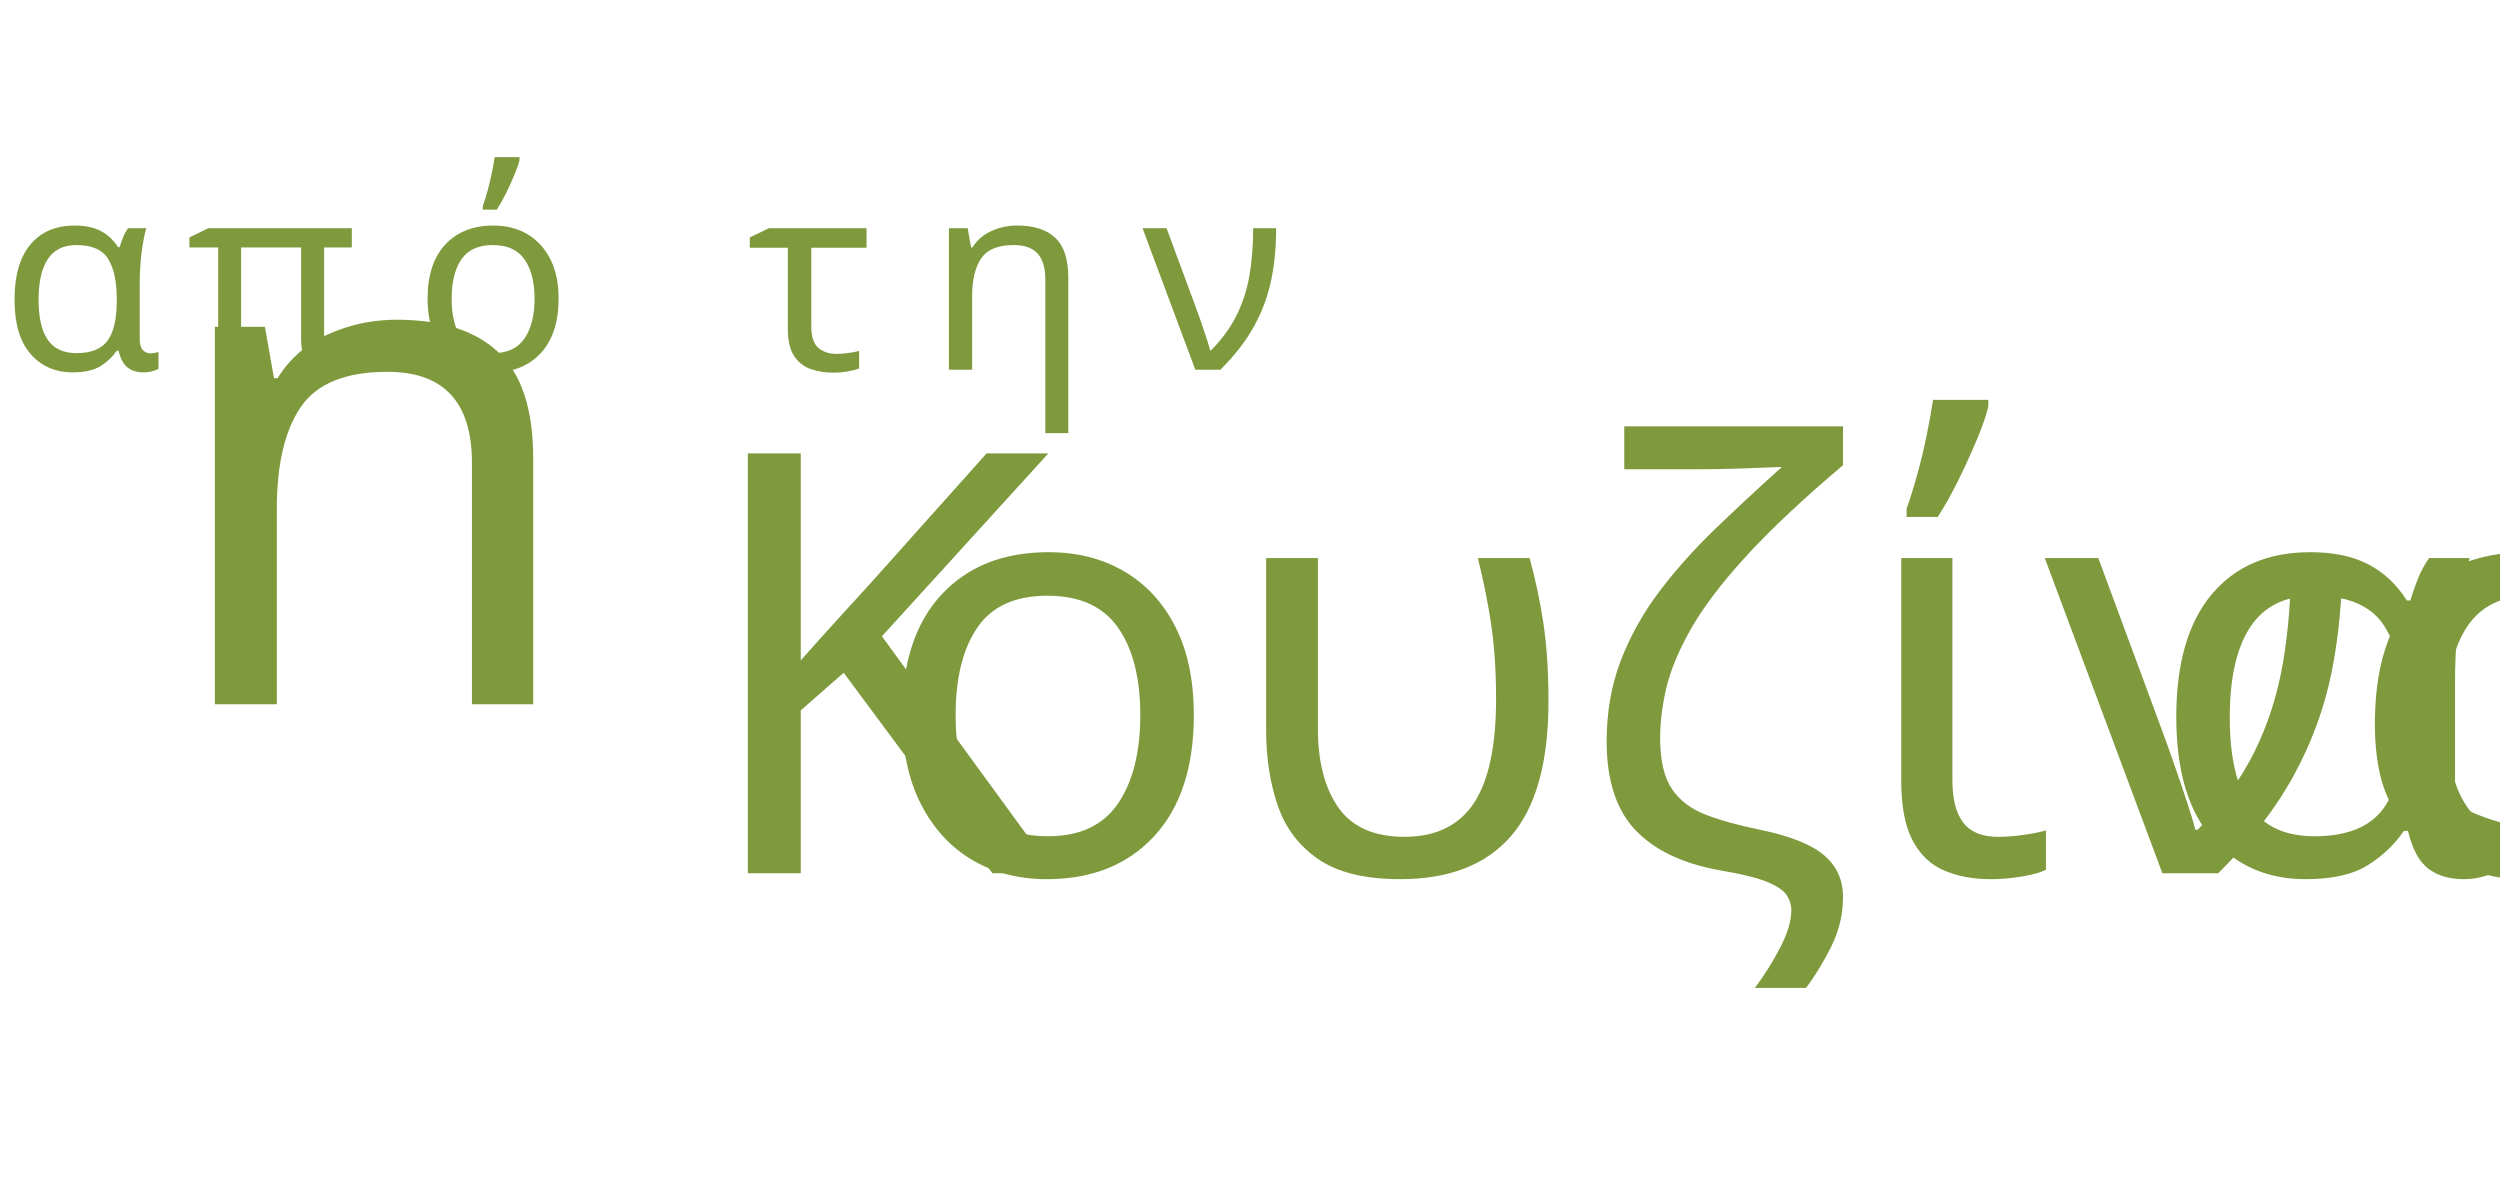
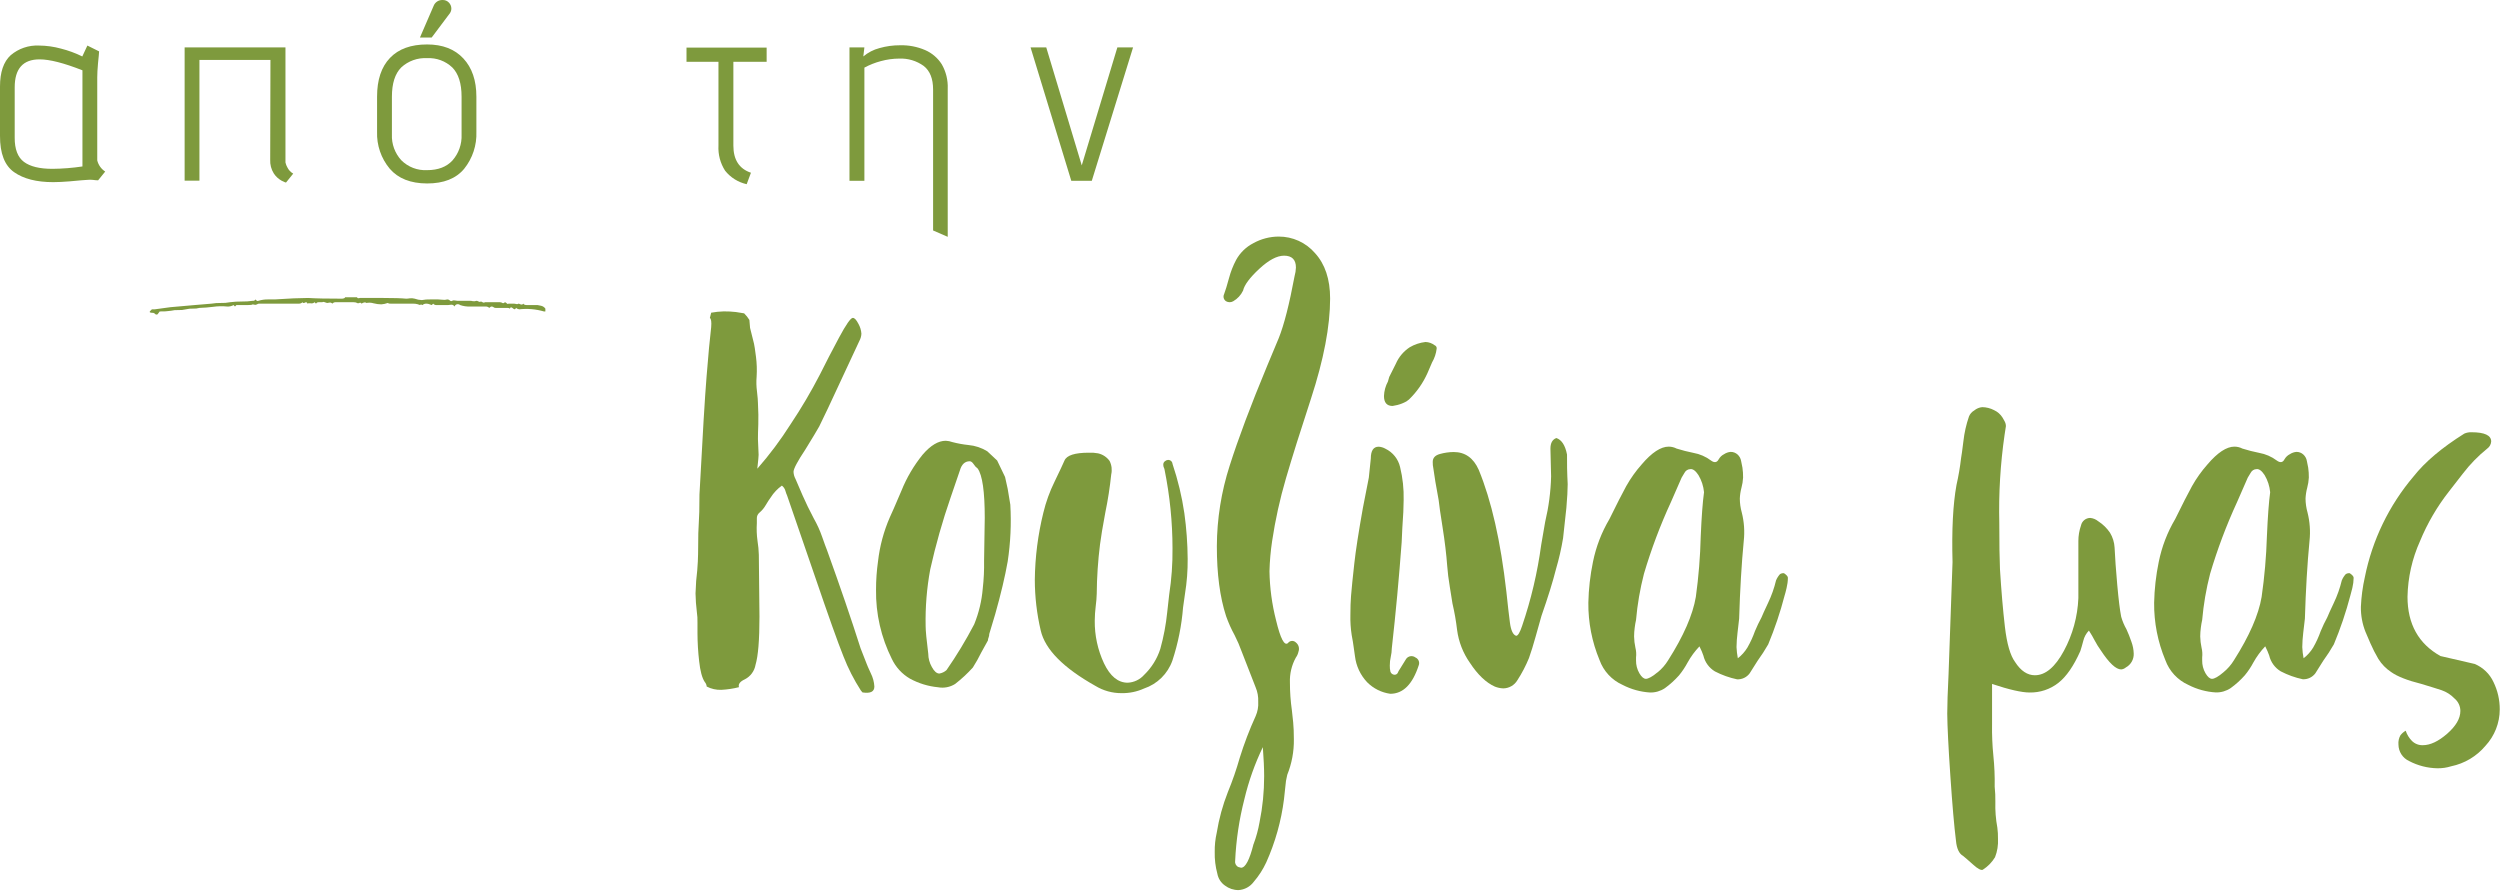
- <svg xmlns="http://www.w3.org/2000/svg" viewBox="0 0 709.96 340.78">
+ <svg xmlns="http://www.w3.org/2000/svg" viewBox="0 0 704.11 250.71">
  <g style="isolation:isolate">
-     <text transform="translate(196.17 248)" style="isolation:isolate;font-size:167px;fill:#7e9a3d;font-family:NF-Takhie-Free-Regular, NF-Takhie-Free;letter-spacing:-0.059em">Κ<tspan x="50.84" y="0" style="letter-spacing:-0.01em">ουζίνα μ</tspan>
-       <tspan x="412.67" y="0" style="letter-spacing:-0.043em">α</tspan>
-       <tspan x="469.07" y="0" style="letter-spacing:-0.01em">ς</tspan>
-     </text>
+     <g style="isolation:isolate">
+       <path d="M242.46,194.48a53.92,53.92,0,0,1-4.92-9.65q-2.31-5.75-8.07-22.64l-7.79-22.63a8.83,8.83,0,0,1-.47-1.3,2.76,2.76,0,0,0-1-1.49,11.91,11.91,0,0,0-3.15,3.34c-.37.5-.84,1.21-1.39,2.14a7.82,7.82,0,0,1-1.77,2.13,2,2,0,0,0-.74,1.67v1.3a24.93,24.93,0,0,0,.19,5,29.68,29.68,0,0,1,.37,3.9l.18,17.44q0,9.84-1.11,13.55a5.67,5.67,0,0,1-3,4.08c-1.36.62-1.92,1.36-1.67,2.22a25.1,25.1,0,0,1-5,.75,8.26,8.26,0,0,1-4.08-.93,2.26,2.26,0,0,0-.56-1.3c-.74-1.11-1.27-3.06-1.57-5.85a71.37,71.37,0,0,1-.47-7.88v-3a17.36,17.36,0,0,0-.18-3,49.58,49.58,0,0,1-.37-5.19l.18-3.53c.25-2.1.4-3.93.47-5.47s.09-2.82.09-3.81c0-3.21.06-5.57.18-7.05s.19-4.14.19-8q1.29-24.5,2-33.21.74-9.28,1.3-13.92c.12-1.48,0-2.35-.37-2.6l.37-1.48a22.32,22.32,0,0,1,3.53-.37,27.52,27.52,0,0,1,3.43.18c.93.13,1.7.25,2.32.37a9.64,9.64,0,0,1,1.48,1.86l.19,2.23,1.11,4.45c.12.5.31,1.73.56,3.71a29.46,29.46,0,0,1,.18,5.57,19.16,19.16,0,0,0,.1,4.17c.18,1.55.27,2.63.27,3.25q.19,3.53.1,6c-.07,1.67-.1,3.06-.1,4.18l.19,4.45c0,.37-.12,1.67-.37,3.89a100.48,100.48,0,0,0,9.37-12.52,144.51,144.51,0,0,0,8.26-14q2.4-4.83,5.38-10.39t3.89-5.57c.5,0,1,.56,1.58,1.67a6.56,6.56,0,0,1,.84,2.79,4.66,4.66,0,0,1-.56,2l-8.91,19.11-2.41,5c-.62,1.11-1.92,3.28-3.9,6.49-2.22,3.34-3.34,5.45-3.34,6.31a4.62,4.62,0,0,0,.56,2l2,4.64q1.31,3,3.16,6.5a31.06,31.06,0,0,1,2.32,5.1c.67,1.92,1.14,3.19,1.39,3.8q5.56,15.41,9.46,27.65l1.67,4.27c.12.37.53,1.3,1.21,2.78a9.42,9.42,0,0,1,1,3.71c0,1.49-1.12,2-3.34,1.67Z" style="fill:#7e9a3d" />
+       <path d="M256.29,191.14a12.75,12.75,0,0,1-5.11-5.56,42.23,42.23,0,0,1-4.45-19.49,56.57,56.57,0,0,1,.56-8,43.3,43.3,0,0,1,3.34-12.43c.37-.74,1.45-3.22,3.24-7.42a39.71,39.71,0,0,1,6-10.21c2.23-2.59,4.39-3.89,6.5-3.89a6,6,0,0,1,1.85.37,30.85,30.85,0,0,0,4.55.83,12.16,12.16,0,0,1,5.29,1.76l2.78,2.6,2.23,4.64.74,3.34.74,4.46a77.2,77.2,0,0,1-.74,16q-1.11,6.31-3.52,14.85l-1.67,5.56a2.77,2.77,0,0,1-.19,1,2.19,2.19,0,0,0-.19.84l-1.85,3.34A42.62,42.62,0,0,1,274,188a38.51,38.51,0,0,1-5,4.64,6.75,6.75,0,0,1-4.83.92A20.64,20.64,0,0,1,256.29,191.14Zm10.29-2.41a121.13,121.13,0,0,0,7.8-12.9,34.33,34.33,0,0,0,2.41-10.11,59.5,59.5,0,0,0,.37-7.79l.19-12.06q0-11.15-2-13.92a4.16,4.16,0,0,1-1.12-1.21c-.37-.55-.74-.83-1.11-.83-1.36,0-2.29.87-2.78,2.6-.38,1.11-1.24,3.65-2.6,7.6A184.44,184.44,0,0,0,262,160.34a79.19,79.19,0,0,0-1.3,16c0,1.24.24,3.83.74,7.79a7.61,7.61,0,0,0,1,3.71q1,1.86,2.13,1.86A4,4,0,0,0,266.58,188.73Z" style="fill:#7e9a3d" />
+       <path d="M308.52,193.18q-13.54-7.6-15.4-15.58a63.07,63.07,0,0,1-1.67-14.29,82.62,82.62,0,0,1,2.41-18.93,42,42,0,0,1,3.15-8.72q2.24-4.64,2.79-5.94c.62-1.48,2.9-2.22,6.86-2.22a11.12,11.12,0,0,1,2.6.18,5.49,5.49,0,0,1,3.25,2.14,5.66,5.66,0,0,1,.46,3.8,108.16,108.16,0,0,1-1.67,10.76c-.74,4-1.24,6.93-1.48,8.91a118.63,118.63,0,0,0-.93,13.92,31,31,0,0,1-.28,3.43,36.71,36.71,0,0,0-.28,4.17,27.59,27.59,0,0,0,2.6,12q2.6,5.47,6.68,5.47a6.58,6.58,0,0,0,4.64-2.22,17.56,17.56,0,0,0,4.55-7.33,61.33,61.33,0,0,0,1.94-10.3l.56-5a79.73,79.73,0,0,0,.93-13A111.91,111.91,0,0,0,328,132.32a1.5,1.5,0,0,0-.18-.56,1.93,1.93,0,0,1-.19-.92,1.13,1.13,0,0,1,.46-.93,1.39,1.39,0,0,1,.84-.37,1.2,1.2,0,0,1,1.3,1.11,79.86,79.86,0,0,1,3.34,13.92,98.69,98.69,0,0,1,.93,12.8,57.45,57.45,0,0,1-.75,9.84l-.55,3.89a64,64,0,0,1-3,14.94,12.78,12.78,0,0,1-8,7.88,14.71,14.71,0,0,1-6.31,1.3A14,14,0,0,1,308.52,193.18Z" style="fill:#7e9a3d" />
+       <path d="M345,249.41a5.2,5.2,0,0,1-2.14-3.34,21.42,21.42,0,0,1-.74-6.13,22.56,22.56,0,0,1,.56-5.38,55.46,55.46,0,0,1,3.15-11.5,89,89,0,0,0,3.34-9.65,99.6,99.6,0,0,1,4.46-11.69,8.63,8.63,0,0,0,.74-4.08,9.34,9.34,0,0,0-.74-4.09l-3.9-10a39.2,39.2,0,0,0-2-4.64,36.28,36.28,0,0,1-2.41-5.38q-2.61-8-2.6-19.67a75,75,0,0,1,3.62-22.73q3.62-11.4,10.48-27.92l3.34-8q2.23-5.56,4.45-17.44a10.35,10.35,0,0,0,.38-2.42c0-2.22-1.12-3.34-3.34-3.34q-3,0-7,3.72t-4.55,6.12a6.83,6.83,0,0,1-2.78,3,2,2,0,0,1-2,0,1.55,1.55,0,0,1-.56-2c.37-1,.84-2.51,1.39-4.55a24.11,24.11,0,0,1,2-5.1A11.57,11.57,0,0,1,353,68.49a14.77,14.77,0,0,1,7.14-1.86,13.42,13.42,0,0,1,10.21,4.64c2.84,3.1,4.27,7.36,4.27,12.81q0,11.69-5.39,28.2-4.45,13.55-7.05,22.45a132.38,132.38,0,0,0-3.89,17.63,69,69,0,0,0-.75,8.54,59.48,59.48,0,0,0,1.86,13.82q1.84,7.69,3.34,6.4a1.47,1.47,0,0,1,2.23-.18,2.28,2.28,0,0,1,.74,2.59,4.31,4.31,0,0,1-.74,1.67,13.48,13.48,0,0,0-1.67,7.05,55.29,55.29,0,0,0,.55,7.8c.12,1,.25,2.13.37,3.43s.19,2.88.19,4.73a25.78,25.78,0,0,1-1.86,10,18.46,18.46,0,0,0-.55,3.44c-.13,1.42-.25,2.56-.37,3.43a62.68,62.68,0,0,1-5,17.81,23.68,23.68,0,0,1-3.53,5.48,5.78,5.78,0,0,1-4.27,2.32A6.31,6.31,0,0,1,345,249.41Zm8.07-11.69a34.7,34.7,0,0,0,1.67-6.13,64.6,64.6,0,0,0,1.3-13c0-2.22-.13-4.95-.37-8.16a72.26,72.26,0,0,0-5.2,14.66,85.39,85.39,0,0,0-2.6,17.44,1.6,1.6,0,0,0,.93,1.67l.74.19Q351.38,244.4,353.05,237.72Z" style="fill:#7e9a3d" />
+       <path d="M385.06,192.16a12.89,12.89,0,0,1-3.44-7.33c-.12-.74-.24-1.6-.37-2.6s-.31-2.1-.55-3.34a31.85,31.85,0,0,1-.37-5.75c0-2,.06-3.74.18-5.29s.25-2.87.37-4l.56-5.2q.56-5.19,2.41-15.59l1.67-8.53.56-5.38c0-2.23.74-3.34,2.22-3.34a4.36,4.36,0,0,1,1.86.55,7.66,7.66,0,0,1,4.17,5.2,35.55,35.55,0,0,1,1,9.28q0,2.77-.38,8l-.18,3.9q-1.11,15-2.78,29.88a10.71,10.71,0,0,1-.28,2.32,10.83,10.83,0,0,0-.28,2.5,6.83,6.83,0,0,0,.18,1.76,1.28,1.28,0,0,0,1.12.84,1,1,0,0,0,1-.65,3.19,3.19,0,0,1,.46-.84l1.86-3a1.84,1.84,0,0,1,2.6-.38,1.73,1.73,0,0,1,.92,2.23q-2.6,8-8,8A11.34,11.34,0,0,1,385.06,192.16Zm4.73-80.62a9.23,9.23,0,0,1,1.11-4.08l.37-1.3c.12-.25.75-1.49,1.86-3.71a10.57,10.57,0,0,1,3.9-4.64,11.36,11.36,0,0,1,4.45-1.49,4.47,4.47,0,0,1,2.6.93.87.87,0,0,1,.55.93,10,10,0,0,1-1.3,3.9c-.25.62-.68,1.6-1.29,3a24,24,0,0,1-5.2,7.43l-.74.55a10.68,10.68,0,0,1-2.51,1c-.43.07-.9.16-1.39.28C390.59,114.32,389.79,113.39,389.79,111.54Z" style="fill:#7e9a3d" />
+       <path d="M421,193.37q-3.72-1.68-7-6.68a20.8,20.8,0,0,1-3.62-9.28,65.14,65.14,0,0,0-1.3-7.42c-.12-.87-.37-2.41-.74-4.64s-.62-4.2-.74-5.94q-.37-5-1.3-10.85t-1.11-7.7q-1.11-5.94-1.49-8.91a8,8,0,0,1-.18-1.86q0-1.67,2-2.22a14.87,14.87,0,0,1,3.9-.56q4.82,0,7.05,5,5.37,13,7.79,34.33c.37,3.59.71,6.49,1,8.72s.9,3.46,1.76,3.71c.5,0,1.05-.93,1.67-2.78a120.89,120.89,0,0,0,5.38-22.83l1.12-6.49a61.78,61.78,0,0,0,1.67-12.8l-.19-7.8c0-1.6.56-2.59,1.67-3q2.24.75,3,4.64,0,4.65.09,6.13c.06,1,.1,1.73.1,2.22,0,1.61-.13,3.84-.37,6.68l-.93,8.54a73.77,73.77,0,0,1-2,8.72c-.87,3.46-2.23,7.86-4.09,13.17l-1.67,5.94c-.62,2.23-1.23,4.21-1.85,5.94a37.59,37.59,0,0,1-3.25,6.22,4.69,4.69,0,0,1-4,2.31A7.24,7.24,0,0,1,421,193.37Z" style="fill:#7e9a3d" />
+       <path d="M457,192.9a12.18,12.18,0,0,1-6.5-7,40.91,40.91,0,0,1-3.15-16.15,63.51,63.51,0,0,1,1.3-11.5,38.67,38.67,0,0,1,4.64-12.06q3-6.12,4.73-9.28a35.34,35.34,0,0,1,4.36-6.12q4.26-5,7.61-5a4.92,4.92,0,0,1,2.22.55,45.9,45.9,0,0,0,4.73,1.21,11.56,11.56,0,0,1,4.92,2.13c1,.74,1.73.62,2.23-.37a3.58,3.58,0,0,1,1.48-1.39,4,4,0,0,1,1.86-.65,2.88,2.88,0,0,1,1.95.74,3.19,3.19,0,0,1,1,1.86c.12.49.24,1.11.37,1.85a18,18,0,0,1,.18,2.79,13.74,13.74,0,0,1-.46,2.87,14,14,0,0,0-.46,3.06,14.84,14.84,0,0,0,.55,3.9,22.54,22.54,0,0,1,.56,8q-.93,9.64-1.3,21.9c-.12,1-.28,2.32-.46,4a37,37,0,0,0-.28,4,21.65,21.65,0,0,0,.37,3.16,11.09,11.09,0,0,0,2.69-3,27.83,27.83,0,0,0,2.13-4.64,42.07,42.07,0,0,1,1.86-3.9c.25-.61.86-2,1.85-4.08a31.53,31.53,0,0,0,2.23-6.31,6.18,6.18,0,0,1,1.11-1.76,1.83,1.83,0,0,1,1.12-.28c.74.5,1.11.93,1.11,1.3a12.49,12.49,0,0,1-.37,2.88c-.25,1.05-.43,1.76-.56,2.13A103.58,103.58,0,0,1,498,181.49a51.47,51.47,0,0,1-3,4.64l-2.23,3.53a4.17,4.17,0,0,1-3.53,1.67A24.44,24.44,0,0,1,483,189.1a7.08,7.08,0,0,1-3.25-4.45c-.12-.37-.28-.77-.46-1.21s-.41-.9-.65-1.39a21.72,21.72,0,0,0-3.34,4.55,22.14,22.14,0,0,1-2.41,3.61,24.5,24.5,0,0,1-4,3.62,7.21,7.21,0,0,1-4.17,1.21A19.4,19.4,0,0,1,457,192.9Zm9.83-3.52a13.35,13.35,0,0,0,3-3.43q6.5-10.22,7.79-17.82A150,150,0,0,0,479,151.06q.36-8.34.93-12.43a11.51,11.51,0,0,0-1.58-4.83c-.81-1.23-1.58-1.79-2.32-1.67a1.88,1.88,0,0,0-1.58,1c-.43.68-.71,1.14-.83,1.39l-3,6.86a150,150,0,0,0-7.61,20.23,79.53,79.53,0,0,0-2.23,13,20.24,20.24,0,0,0-.37,2.13,19.72,19.72,0,0,0-.18,2.51,16.24,16.24,0,0,0,.37,3.15,7.7,7.7,0,0,1,.18,2.78V186a7,7,0,0,0,.93,3.61c.62,1.06,1.24,1.58,1.86,1.58S465.43,190.56,466.79,189.38Z" style="fill:#7e9a3d" />
+       <path d="M555.67,243.47c-1.36-1.24-2.29-2-2.78-2.41-1.12-.62-1.8-2.05-2-4.27q-.75-5.94-1.58-18.19T548.43,201q0-3.72.37-11.14l1.12-31.54q-.37-13.55,1.11-21.71a71.29,71.29,0,0,0,1.3-7.61c.12-.62.34-2.19.65-4.73a32.45,32.45,0,0,1,1.58-7,3.45,3.45,0,0,1,1.48-1.67,4.09,4.09,0,0,1,2.23-.93,7.41,7.41,0,0,1,3.34.84,5.52,5.52,0,0,1,2.41,2.13c.12.25.31.59.56,1a2.86,2.86,0,0,1,.37,1.39l-.37,2.42a148.7,148.7,0,0,0-1.49,24.86q0,8.73.19,13,.56,9.09,1.39,16.24c.56,4.76,1.51,8.07,2.88,9.92,1.6,2.48,3.46,3.71,5.56,3.71q4.46,0,8.17-6.86a34.27,34.27,0,0,0,4.08-14.85V152.36a13.31,13.31,0,0,1,.74-4.36,2.68,2.68,0,0,1,2.6-2.13,4.15,4.15,0,0,1,2.23.92,11.54,11.54,0,0,1,3.34,3.25,9,9,0,0,1,1.29,4.18c.13,2.84.38,6.34.75,10.48s.74,7.14,1.11,9a15.47,15.47,0,0,0,1.48,3.52c.5,1.12,1,2.3,1.4,3.53a10.33,10.33,0,0,1,.65,3.34,4.25,4.25,0,0,1-2.23,3.9,2.3,2.3,0,0,1-1.3.55q-2.22,0-5.75-5.38a22.7,22.7,0,0,1-1.67-2.69c-.5-.93-1-1.88-1.67-2.87a6.14,6.14,0,0,0-1.58,2.87c-.31,1.18-.59,2.14-.83,2.88-1.86,4.2-3.93,7.21-6.22,9a12.72,12.72,0,0,1-8.07,2.69q-3.35,0-10.58-2.41v11.31a77.74,77.74,0,0,0,.37,8.91,72.6,72.6,0,0,1,.37,8.72,35.33,35.33,0,0,1,.19,4.27,34.12,34.12,0,0,0,.56,7.24,21,21,0,0,1,.18,3.15,12.36,12.36,0,0,1-.83,5.2,10.76,10.76,0,0,1-3.44,3.52C558,245.2,557,244.7,555.67,243.47Z" style="fill:#7e9a3d" />
+       <path d="M616.34,192.9a12.19,12.19,0,0,1-6.49-7,40.91,40.91,0,0,1-3.15-16.15,63.51,63.51,0,0,1,1.3-11.5,38.66,38.66,0,0,1,4.63-12.06q3-6.12,4.74-9.28a35.34,35.34,0,0,1,4.36-6.12q4.26-5,7.6-5a4.93,4.93,0,0,1,2.23.55,45.22,45.22,0,0,0,4.73,1.21,11.62,11.62,0,0,1,4.92,2.13c1,.74,1.73.62,2.23-.37a3.58,3.58,0,0,1,1.48-1.39,4,4,0,0,1,1.86-.65,2.83,2.83,0,0,1,1.94.74,3.15,3.15,0,0,1,1,1.86c.12.49.24,1.11.37,1.85a18,18,0,0,1,.18,2.79,13.74,13.74,0,0,1-.46,2.87,14.17,14.17,0,0,0-.47,3.06,14.87,14.87,0,0,0,.56,3.9,22.78,22.78,0,0,1,.56,8q-.93,9.64-1.3,21.9c-.13,1-.28,2.32-.47,4a39.25,39.25,0,0,0-.27,4,21.65,21.65,0,0,0,.37,3.16,11.09,11.09,0,0,0,2.69-3,27.83,27.83,0,0,0,2.13-4.64,39.61,39.61,0,0,1,1.86-3.9c.24-.61.86-2,1.85-4.08a32.16,32.16,0,0,0,2.23-6.31,6,6,0,0,1,1.11-1.76,1.83,1.83,0,0,1,1.12-.28c.74.5,1.11.93,1.11,1.3a13.07,13.07,0,0,1-.37,2.88c-.25,1.05-.44,1.76-.56,2.13a105.07,105.07,0,0,1-4.64,13.73,49.33,49.33,0,0,1-3,4.64l-2.22,3.53a4.18,4.18,0,0,1-3.53,1.67,24.3,24.3,0,0,1-6.21-2.23,7.08,7.08,0,0,1-3.25-4.45c-.13-.37-.28-.77-.47-1.21s-.4-.9-.65-1.39a22.45,22.45,0,0,0-3.34,4.55,20.86,20.86,0,0,1-2.41,3.61,24.09,24.09,0,0,1-4,3.62,7.21,7.21,0,0,1-4.17,1.21A19.44,19.44,0,0,1,616.34,192.9Zm9.84-3.52a13.35,13.35,0,0,0,3-3.43q6.5-10.22,7.79-17.82a152.33,152.33,0,0,0,1.49-17.07q.36-8.34.92-12.43a11.51,11.51,0,0,0-1.57-4.83c-.81-1.23-1.58-1.79-2.32-1.67a1.88,1.88,0,0,0-1.58,1c-.43.68-.71,1.14-.84,1.39l-3,6.86a150,150,0,0,0-7.61,20.23,79.53,79.53,0,0,0-2.23,13,20.24,20.24,0,0,0-.37,2.13,19.72,19.72,0,0,0-.18,2.51,16.24,16.24,0,0,0,.37,3.15,7.93,7.93,0,0,1,.18,2.78V186a7,7,0,0,0,.93,3.61c.62,1.06,1.23,1.58,1.86,1.58S624.82,190.56,626.18,189.38Z" style="fill:#7e9a3d" />
+       <path d="M678.51,214.34a5.15,5.15,0,0,1-3-4.64,4.5,4.5,0,0,1,.55-2.6,5,5,0,0,1,1.49-1.3,7.35,7.35,0,0,0,1.76,2.88,4.16,4.16,0,0,0,3.06,1.2q3.15,0,6.87-3.24c2.47-2.17,3.71-4.3,3.71-6.41a4.57,4.57,0,0,0-1.67-3.52,9.13,9.13,0,0,0-3.62-2.32c-1.3-.44-3.19-1-5.66-1.76-4-1-6.8-2.11-8.53-3.34a12.09,12.09,0,0,1-3.62-3.71,40.63,40.63,0,0,1-2.23-4.37c-.68-1.54-1.14-2.62-1.39-3.24a18.3,18.3,0,0,1-1.3-7.05,47,47,0,0,1,1.11-8.35,62.88,62.88,0,0,1,13.73-28.39q4.83-6.13,14.29-12.06a4.61,4.61,0,0,1,2-.38q5.57,0,5.57,2.6a2.66,2.66,0,0,1-1.11,2,41.09,41.09,0,0,0-6.87,7.05q-3.15,4.09-3.89,5a59.22,59.22,0,0,0-8.17,14,40,40,0,0,0-3.53,15.68q0,11.51,9.28,16.7l9.65,2.23a10.15,10.15,0,0,1,5.29,5.1,17.42,17.42,0,0,1,1.76,7.7A15.15,15.15,0,0,1,700,210.07a17.12,17.12,0,0,1-9.65,5.75,12.32,12.32,0,0,1-3.89.56A17.77,17.77,0,0,1,678.51,214.34Z" style="fill:#7e9a3d" />
+     </g>
  </g>
  <g style="isolation:isolate">
-     <text transform="translate(44.02 200)" style="isolation:isolate;font-size:200px;fill:#7e9a3d;font-family:AlwaysAndForeverDingbats-Regular, Always And Forever Dingbats">n</text>
+     <g style="isolation:isolate">
+       <path d="M43.68,88.42a.83.83,0,0,0-.5-.3c-.54,0-.87-.06-1-.2s.2-.4.6-.8h.8c.13,0,1.6-.2,4.4-.6l6.8-.6,4.8-.4a14,14,0,0,1,2.6-.19,11.4,11.4,0,0,0,2.6-.21,24.13,24.13,0,0,1,3.3-.2,18.81,18.81,0,0,0,3.1-.2.82.82,0,0,0,.8-.39c.26.39.53.53.8.39a8.71,8.71,0,0,1,2.7-.39h1.9q6-.4,9.4-.41c2.13.14,5.33.2,9.6.2a1.57,1.57,0,0,0,.5-.1q.3-.09.3-.3h3.4c0,.27.26.34.8.2H108q4.39,0,6.4.2a6,6,0,0,0,1-.1,3.67,3.67,0,0,1,1.4.1,6.44,6.44,0,0,0,2,.4,11,11,0,0,1,2.4-.19h2.2a12,12,0,0,1,1.2.09,3.18,3.18,0,0,0,1.4-.09,1,1,0,0,1,.7.29.53.53,0,0,0,.7.1c.13-.13.36-.16.7-.1a3.76,3.76,0,0,0,.7.1h3.6a3.21,3.21,0,0,1,.8.11,1.85,1.85,0,0,0,1-.11,1.63,1.63,0,0,1,.6.2q.39.21.6,0a1,1,0,0,1,.5.2.63.63,0,0,0,.7,0h4.2a1.2,1.2,0,0,1,.7.21c.2.13.43.06.7-.21a.83.83,0,0,1,.5.3c.2.2.36.24.5.1h1.6a3.3,3.3,0,0,1,.6.1.58.58,0,0,0,.6-.1,1.63,1.63,0,0,1,.6.2.64.64,0,0,0,.8-.2c.13.27.46.4,1,.4h3a6.65,6.65,0,0,1,1,.2,2,2,0,0,1,1.2.8v.8h-.4a17.91,17.91,0,0,0-7-.6l-.6-.2-.2-.2-.4.4a1.46,1.46,0,0,1-.7-.4c-.34-.26-.57-.2-.7.2a1,1,0,0,0-.7-.2h-3.3a.78.78,0,0,1-.6-.2.85.85,0,0,0-.6-.19q-.21,0-.6.39a1.38,1.38,0,0,0-1-.39h-4.4a7.66,7.66,0,0,1-2.8-.41,1,1,0,0,0-1.6.41.94.94,0,0,0-1-.5,6.86,6.86,0,0,1-.8.09h-3.4a1.12,1.12,0,0,1-.8-.4l-.4.4c-1.2-.53-2.07-.53-2.6,0a.6.6,0,0,0-.6-.09.59.59,0,0,1-.6-.11,5.34,5.34,0,0,0-1.6-.2H110a1.18,1.18,0,0,1-.8-.19,6.49,6.49,0,0,1-1.8.39,9.11,9.11,0,0,1-2.2-.3,4.1,4.1,0,0,0-2-.09c-.27-.27-.74-.21-1.4.19a.39.39,0,0,0-.6-.19q-.41.19-.6,0a2.15,2.15,0,0,0-1-.21h-5.2a1.16,1.16,0,0,0-.8.4.87.87,0,0,0-.8-.3,2.76,2.76,0,0,1-.6.11,2.14,2.14,0,0,1-.7-.21c-.34-.13-.57-.13-.7,0h-1a.81.81,0,0,0-.8.4l-.4-.4a1.21,1.21,0,0,1-1.1.3c-.47-.06-.77,0-.9.1-.14-.4-.37-.5-.7-.3s-.57.17-.7-.1a1.35,1.35,0,0,1-1,.4H73.08a1,1,0,0,0-.7.2.92.92,0,0,1-.7.11,1.62,1.62,0,0,0-.5-.11c-.14.14-.6.2-1.4.2h-3.2l-.4.41-.4-.41a3.24,3.24,0,0,1-1.8.41,16.26,16.26,0,0,0-4,.09,37.29,37.29,0,0,1-3.8.3,5.85,5.85,0,0,1-1.8.2,7.11,7.11,0,0,0-2,.2,7.71,7.71,0,0,1-2.2.21,7.2,7.2,0,0,0-2,.19,17.56,17.56,0,0,1-3.2.2l-.6.8A.55.55,0,0,1,43.68,88.42Z" style="fill:#7e9a3d" />
+     </g>
  </g>
  <g style="isolation:isolate">
-     <text transform="translate(0 105)" style="isolation:isolate;font-size:75px;fill:#7e9a3d;font-family:AdventPro-Regular, Advent Pro;letter-spacing:0.199em">α<tspan x="52.88" y="0" style="letter-spacing:0.2em">πό την</tspan>
-     </text>
+     <g style="isolation:isolate">
+       <path d="M26.14,50.66a7.62,7.62,0,0,0-1.54,0L23,50.77l-3.42.31c-1.72.14-3.26.22-4.61.22q-7,0-11-2.81T0,38.25V24.38q0-6.07,3-8.82a11.49,11.49,0,0,1,8-2.73,23.92,23.92,0,0,1,6.18.86,30.32,30.32,0,0,1,6,2.21l1.43-3.07,3.3,1.64c0,.56-.15,1.65-.3,3.3s-.22,3-.22,4v23.4a5.22,5.22,0,0,0,2.24,3.15l-2,2.47A13.25,13.25,0,0,1,26.14,50.66Zm-15-33.94q-7,0-7,7.88V38.77C4.12,42,5,44.3,6.75,45.6s4.4,1.95,8,1.95a60.3,60.3,0,0,0,8.47-.67V19.8C18,17.75,14,16.72,11.17,16.72Z" style="fill:#7e9a3d" />
+       <path d="M79.31,50.89a6.2,6.2,0,0,1-2.21-2.06,6.69,6.69,0,0,1-1-3.83l.07-28.12h-20v34H52V13.35H80.4v32.4a4.85,4.85,0,0,0,.53,1.39,4.1,4.1,0,0,0,1.65,1.76l-2,2.48C80.55,51.47,80.14,51.31,79.31,50.89Z" style="fill:#7e9a3d" />
+       <path d="M130.72,47.55q-3.45,4.13-10.42,4.12t-10.54-4.16a15.42,15.42,0,0,1-3.56-10.39v-9.9q0-7.11,3.64-10.91t10.46-3.79q6.53,0,10.2,3.94t3.67,10.76v9.9A15.69,15.69,0,0,1,130.72,47.55ZM127.39,19a9.55,9.55,0,0,0-7.09-2.62A9.88,9.88,0,0,0,113,19c-1.75,1.76-2.62,4.5-2.62,8.25V37.88a10.08,10.08,0,0,0,2.66,7.27,9.57,9.57,0,0,0,7.24,2.77q4.65,0,7.16-2.73A10.39,10.39,0,0,0,130,37.88V27.22C130,23.47,129.11,20.73,127.39,19ZM122.1,1.72A2.61,2.61,0,0,1,124.65,0a2.3,2.3,0,0,1,1.8.75,2.41,2.41,0,0,1,.67,1.65,2.32,2.32,0,0,1-.37,1.27l-5.18,6.91h-3.3Z" style="fill:#7e9a3d" />
+       <path d="M204.22,48.08A11.91,11.91,0,0,1,202.35,41V17.4h-9v-4h22.57v4h-9.37V41q0,6,4.95,7.65l-1.2,3.23A10.78,10.78,0,0,1,204.22,48.08Z" style="fill:#7e9a3d" />
+       <path d="M262.8,25.2q0-4.57-2.66-6.64a11,11,0,0,0-6.87-2.06,19.87,19.87,0,0,0-5.17.71,21,21,0,0,0-4.65,1.84V50.92h-4.2V13.35h4.2l-.3,2.55a11.58,11.58,0,0,1,4.57-2.36,20.9,20.9,0,0,1,5.78-.79,16.73,16.73,0,0,1,7.05,1.35,10.48,10.48,0,0,1,4.69,4A12.72,12.72,0,0,1,266.92,25v41.7l-4.12-1.79Z" style="fill:#7e9a3d" />
+       <path d="M290.25,13.35h4.42l10,33.23L314.7,13.35h4.42L307.5,50.92h-5.78Z" style="fill:#7e9a3d" />
+     </g>
  </g>
</svg>
